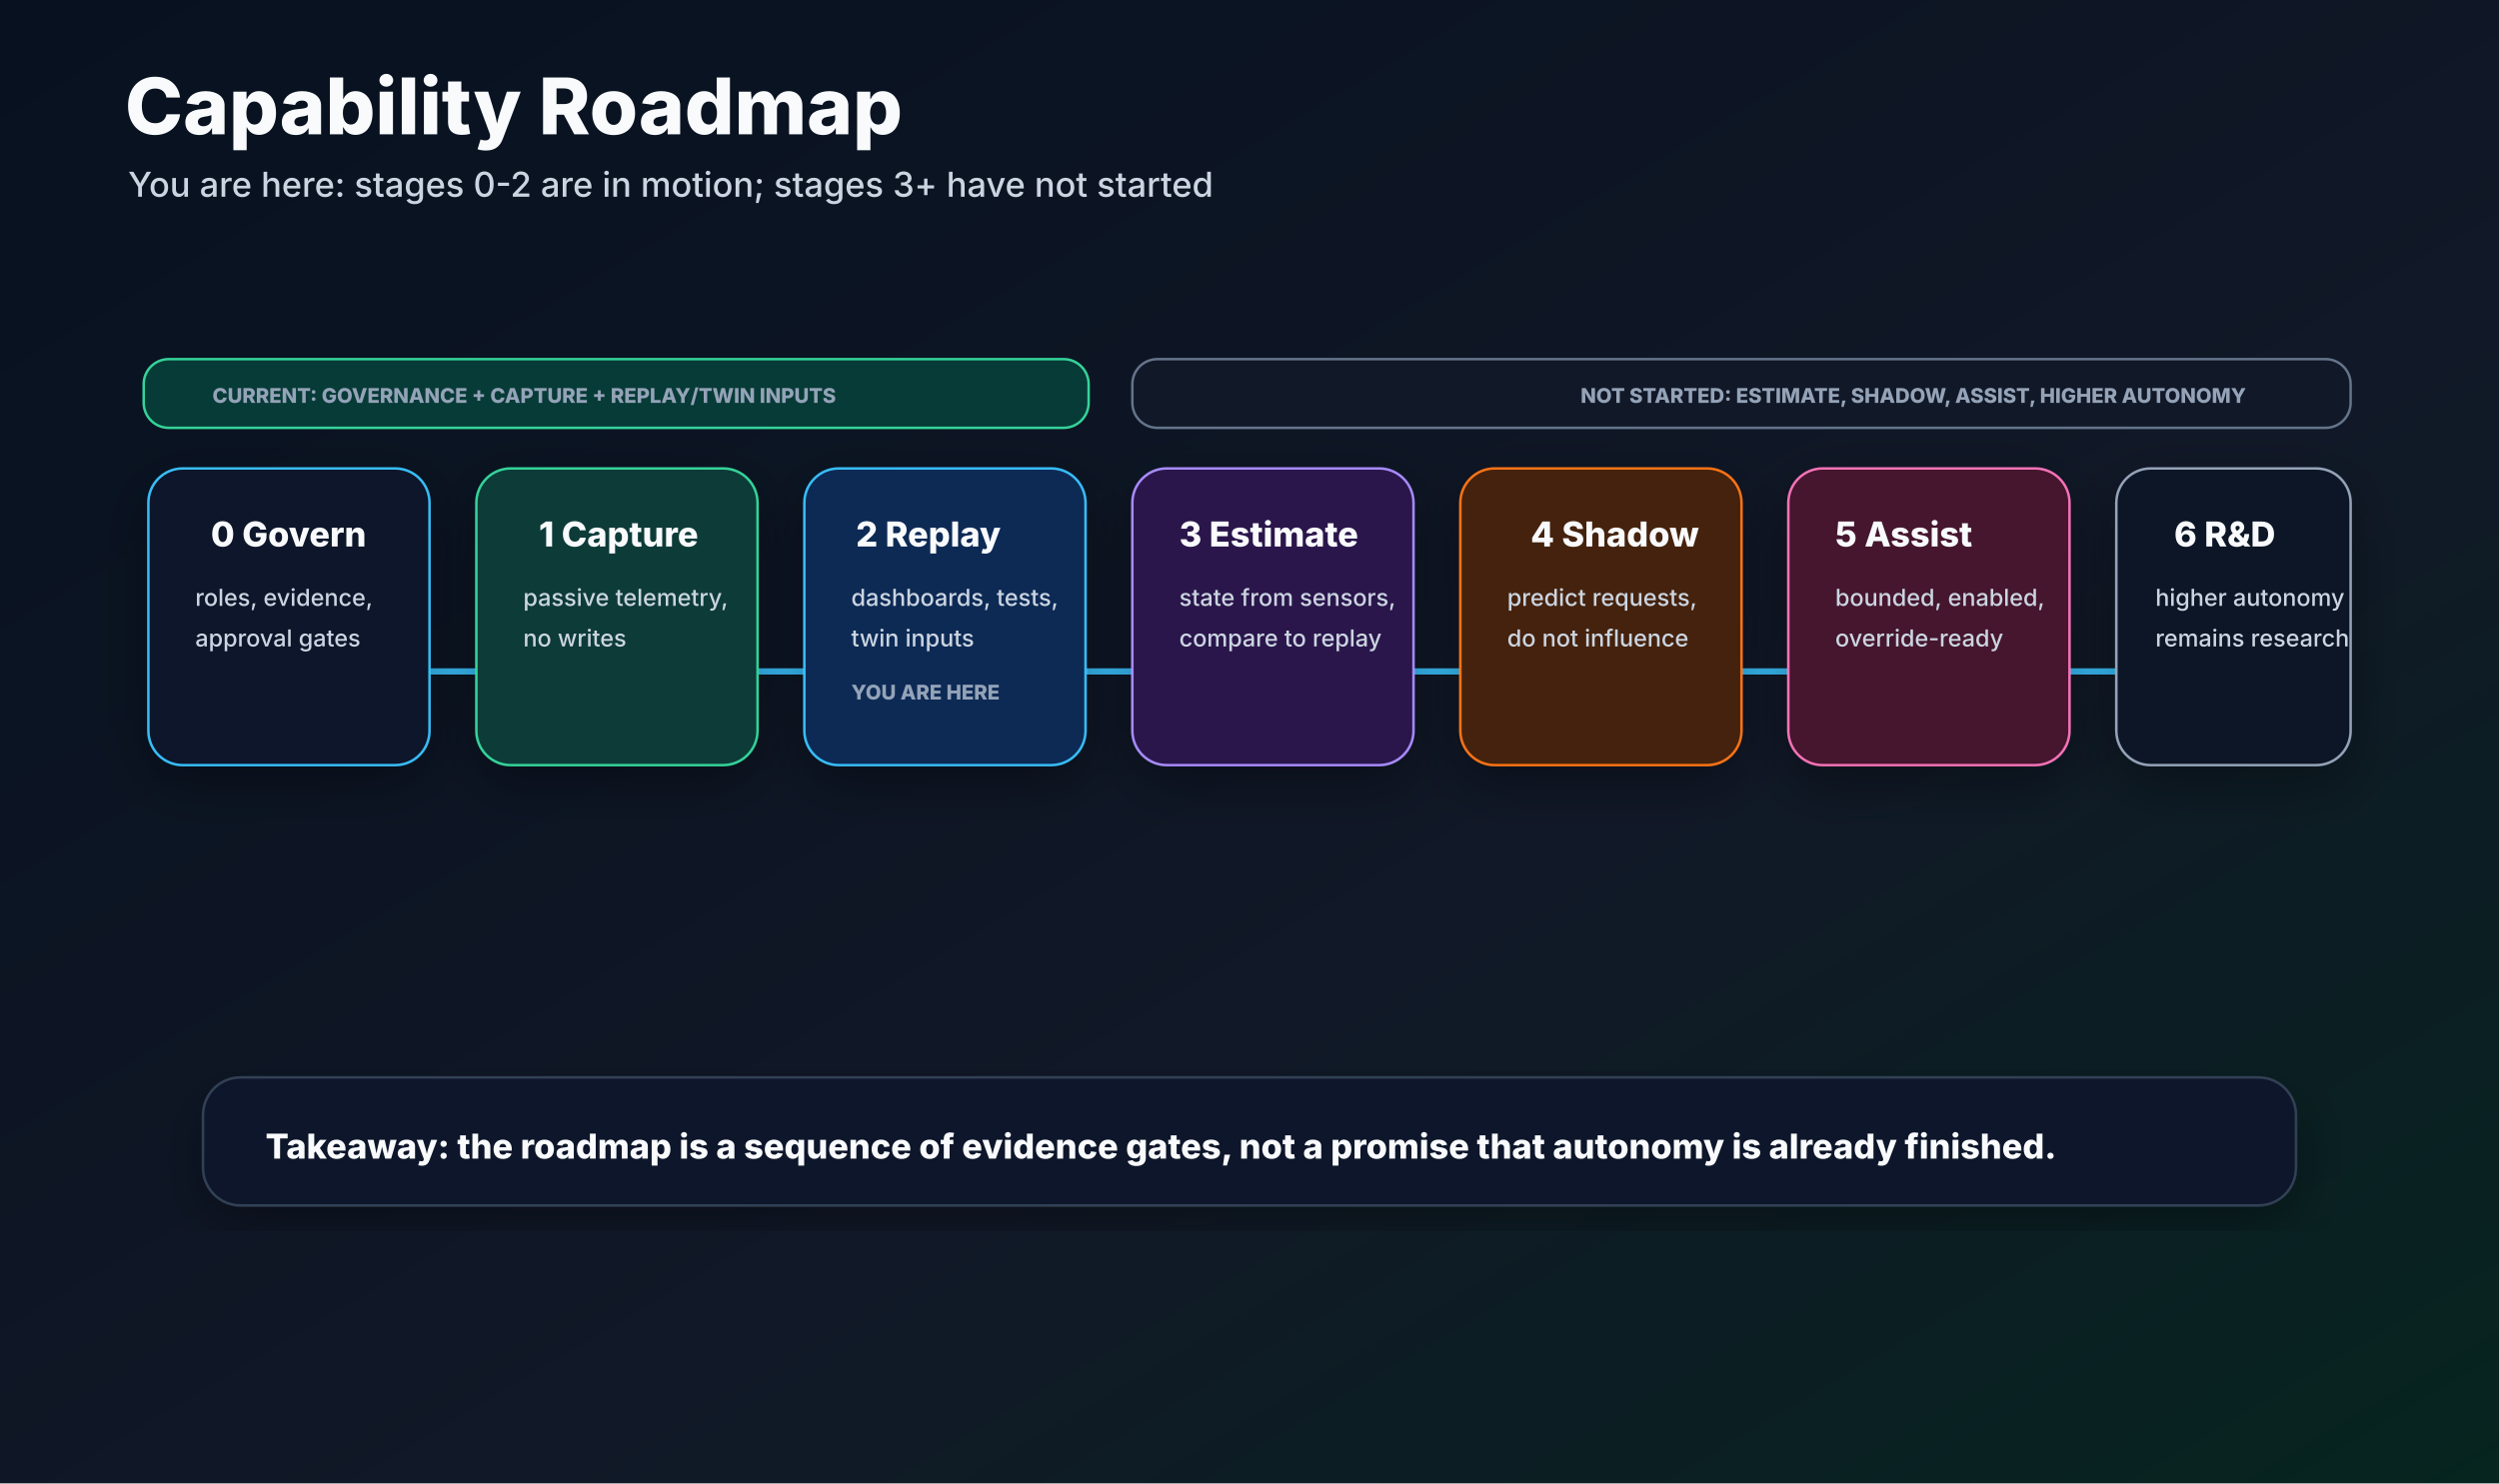
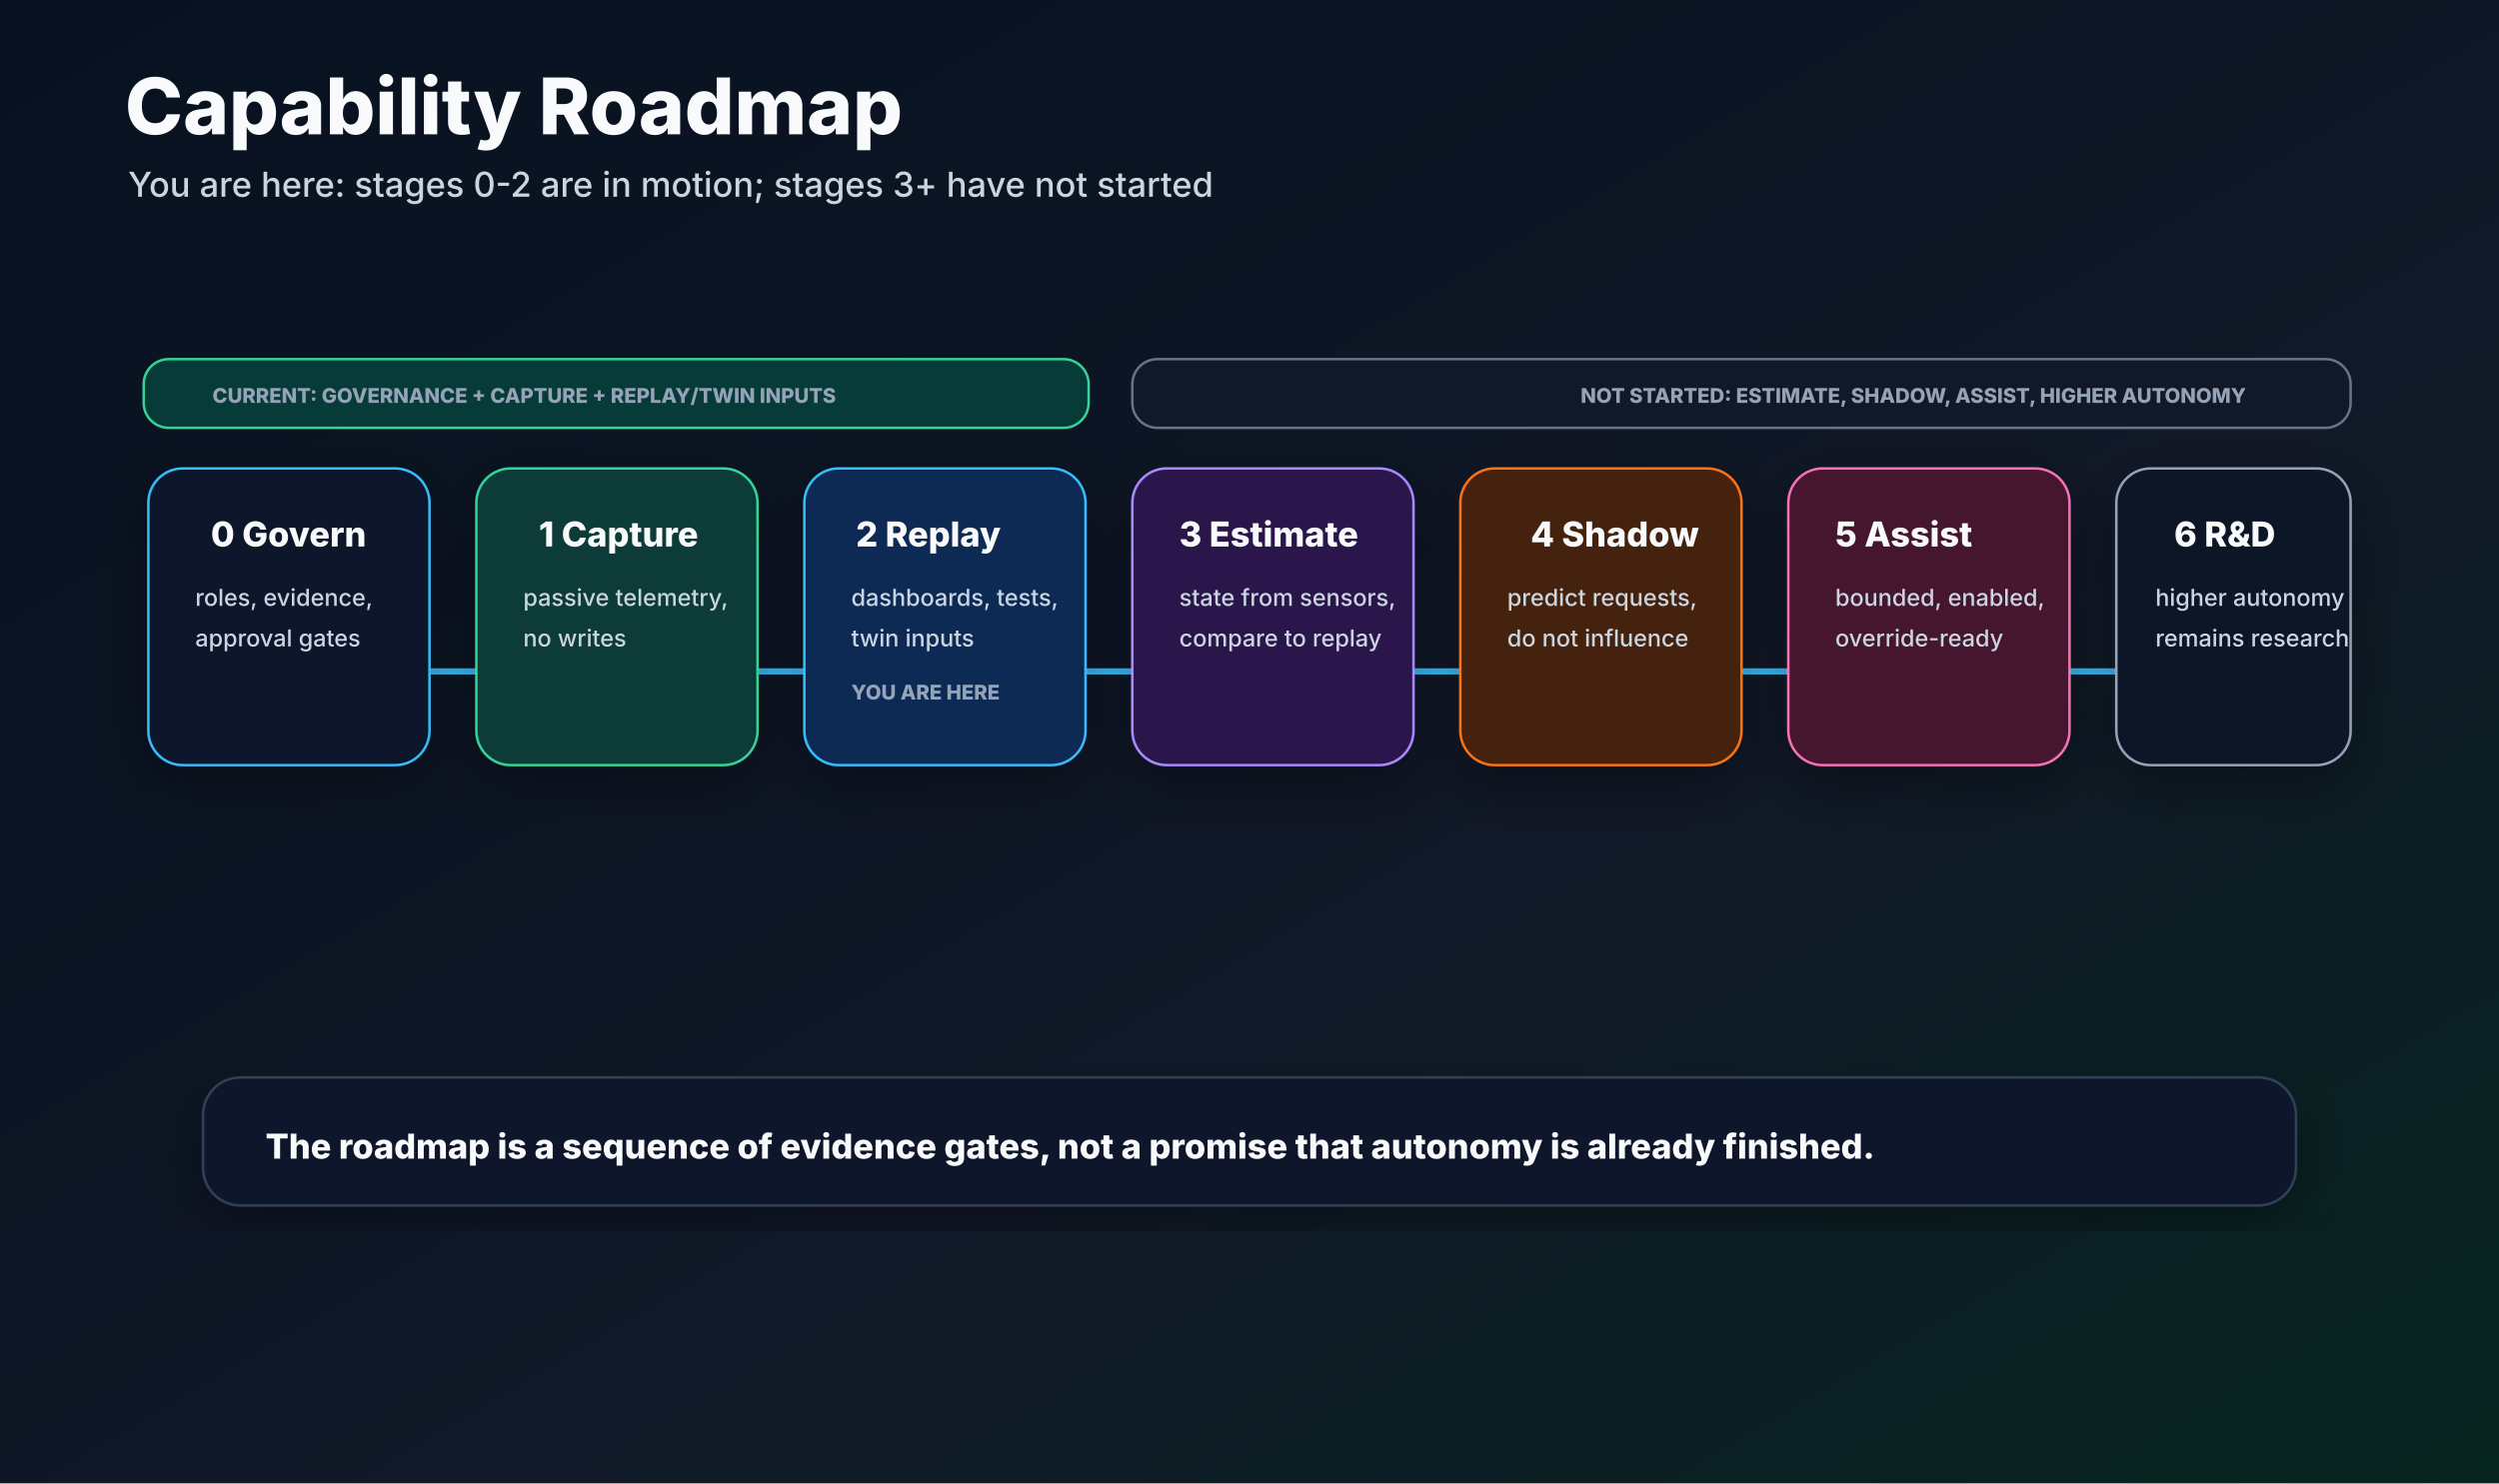
<svg xmlns="http://www.w3.org/2000/svg" width="1600" height="950" viewBox="0 0 1600 950" role="img" aria-labelledby="title desc">
  <defs>
    <linearGradient id="bg" x1="0" y1="0" x2="1" y2="1">
      <stop offset="0" stop-color="#07111f" />
      <stop offset="0.6" stop-color="#111827" />
      <stop offset="1" stop-color="#06251f" />
    </linearGradient>
    <filter id="shadow" x="-20%" y="-20%" width="140%" height="140%">
      <feDropShadow dx="0" dy="12" stdDeviation="18" flood-color="#000" flood-opacity="0.35" />
    </filter>
    <marker id="arrow" markerWidth="14" markerHeight="14" refX="10" refY="5" orient="auto" markerUnits="strokeWidth">
      <path d="M0,0 L10,5 L0,10 z" fill="#38bdf8" />
    </marker>
    <style>.title{font:800 50px -apple-system,BlinkMacSystemFont,"Segoe UI",sans-serif;fill:#f8fafc}.sub{font:500 22px -apple-system,BlinkMacSystemFont,"Segoe UI",sans-serif;fill:#cbd5e1}.h{font:800 22px -apple-system,BlinkMacSystemFont,"Segoe UI",sans-serif;fill:#f8fafc}.s{font:500 15px -apple-system,BlinkMacSystemFont,"Segoe UI",sans-serif;fill:#cbd5e1}.tiny{font:800 13px -apple-system,BlinkMacSystemFont,"Segoe UI",sans-serif;fill:#94a3b8}.line{stroke:#38bdf8;stroke-width:4;fill:none;marker-end:url(#arrow)}.card{filter:url(#shadow);stroke-width:1.6}</style>
  </defs>
  <rect width="1600" height="950" fill="url(#bg)" />
  <text x="80" y="86" class="title">Capability Roadmap</text>
  <text x="82" y="126" class="sub">You are here: stages 0-2 are in motion; stages 3+ have not started</text>
  <path d="M155 430 L1440 430" class="line" />
  <rect x="92" y="230" width="605" height="44" rx="16" fill="#073b37" stroke="#34d399" stroke-width="1.6" />
  <text x="136" y="258" class="tiny">CURRENT: GOVERNANCE + CAPTURE + REPLAY/TWIN INPUTS</text>
  <rect x="725" y="230" width="780" height="44" rx="16" fill="#111827" stroke="#64748b" stroke-width="1.6" />
  <text x="1012" y="258" class="tiny">NOT STARTED: ESTIMATE, SHADOW, ASSIST, HIGHER AUTONOMY</text>
  <g>
    <rect x="95" y="300" width="180" height="190" rx="22" fill="#0f172a" stroke="#38bdf8" class="card" />
    <text x="135" y="350" class="h">0 Govern</text>
    <text x="125" y="388" class="s">roles, evidence,</text>
    <text x="125" y="414" class="s">approval gates</text>
  </g>
  <g>
    <rect x="305" y="300" width="180" height="190" rx="22" fill="#073b37" stroke="#34d399" class="card" />
    <text x="345" y="350" class="h">1 Capture</text>
    <text x="335" y="388" class="s">passive telemetry,</text>
    <text x="335" y="414" class="s">no writes</text>
  </g>
  <g>
    <rect x="515" y="300" width="180" height="190" rx="22" fill="#0b2a55" stroke="#38bdf8" class="card" />
    <text x="548" y="350" class="h">2 Replay</text>
    <text x="545" y="388" class="s">dashboards, tests,</text>
    <text x="545" y="414" class="s">twin inputs</text>
    <text x="545" y="448" class="tiny">YOU ARE HERE</text>
  </g>
  <g>
    <rect x="725" y="300" width="180" height="190" rx="22" fill="#2b174c" stroke="#a78bfa" class="card" />
    <text x="755" y="350" class="h">3 Estimate</text>
    <text x="755" y="388" class="s">state from sensors,</text>
    <text x="755" y="414" class="s">compare to replay</text>
  </g>
  <g>
    <rect x="935" y="300" width="180" height="190" rx="22" fill="#45220a" stroke="#f97316" class="card" />
    <text x="980" y="350" class="h">4 Shadow</text>
    <text x="965" y="388" class="s">predict requests,</text>
    <text x="965" y="414" class="s">do not influence</text>
  </g>
  <g>
    <rect x="1145" y="300" width="180" height="190" rx="22" fill="#45132e" stroke="#f472b6" class="card" />
    <text x="1175" y="350" class="h">5 Assist</text>
    <text x="1175" y="388" class="s">bounded, enabled,</text>
    <text x="1175" y="414" class="s">override-ready</text>
  </g>
  <g>
    <rect x="1355" y="300" width="150" height="190" rx="22" fill="#111827" stroke="#94a3b8" class="card" />
    <text x="1392" y="350" class="h">6 R&amp;D</text>
    <text x="1380" y="388" class="s">higher autonomy</text>
    <text x="1380" y="414" class="s">remains research</text>
  </g>
  <rect x="130" y="690" width="1340" height="82" rx="24" fill="#0f172a" stroke="#334155" stroke-width="1.6" filter="url(#shadow)" />
-   <text x="170" y="742" class="h">Takeaway: the roadmap is a sequence of evidence gates, not a promise that autonomy is already finished.</text>
+   <text x="170" y="742" class="h">The roadmap is a sequence of evidence gates, not a promise that autonomy is already finished.</text>
</svg>
